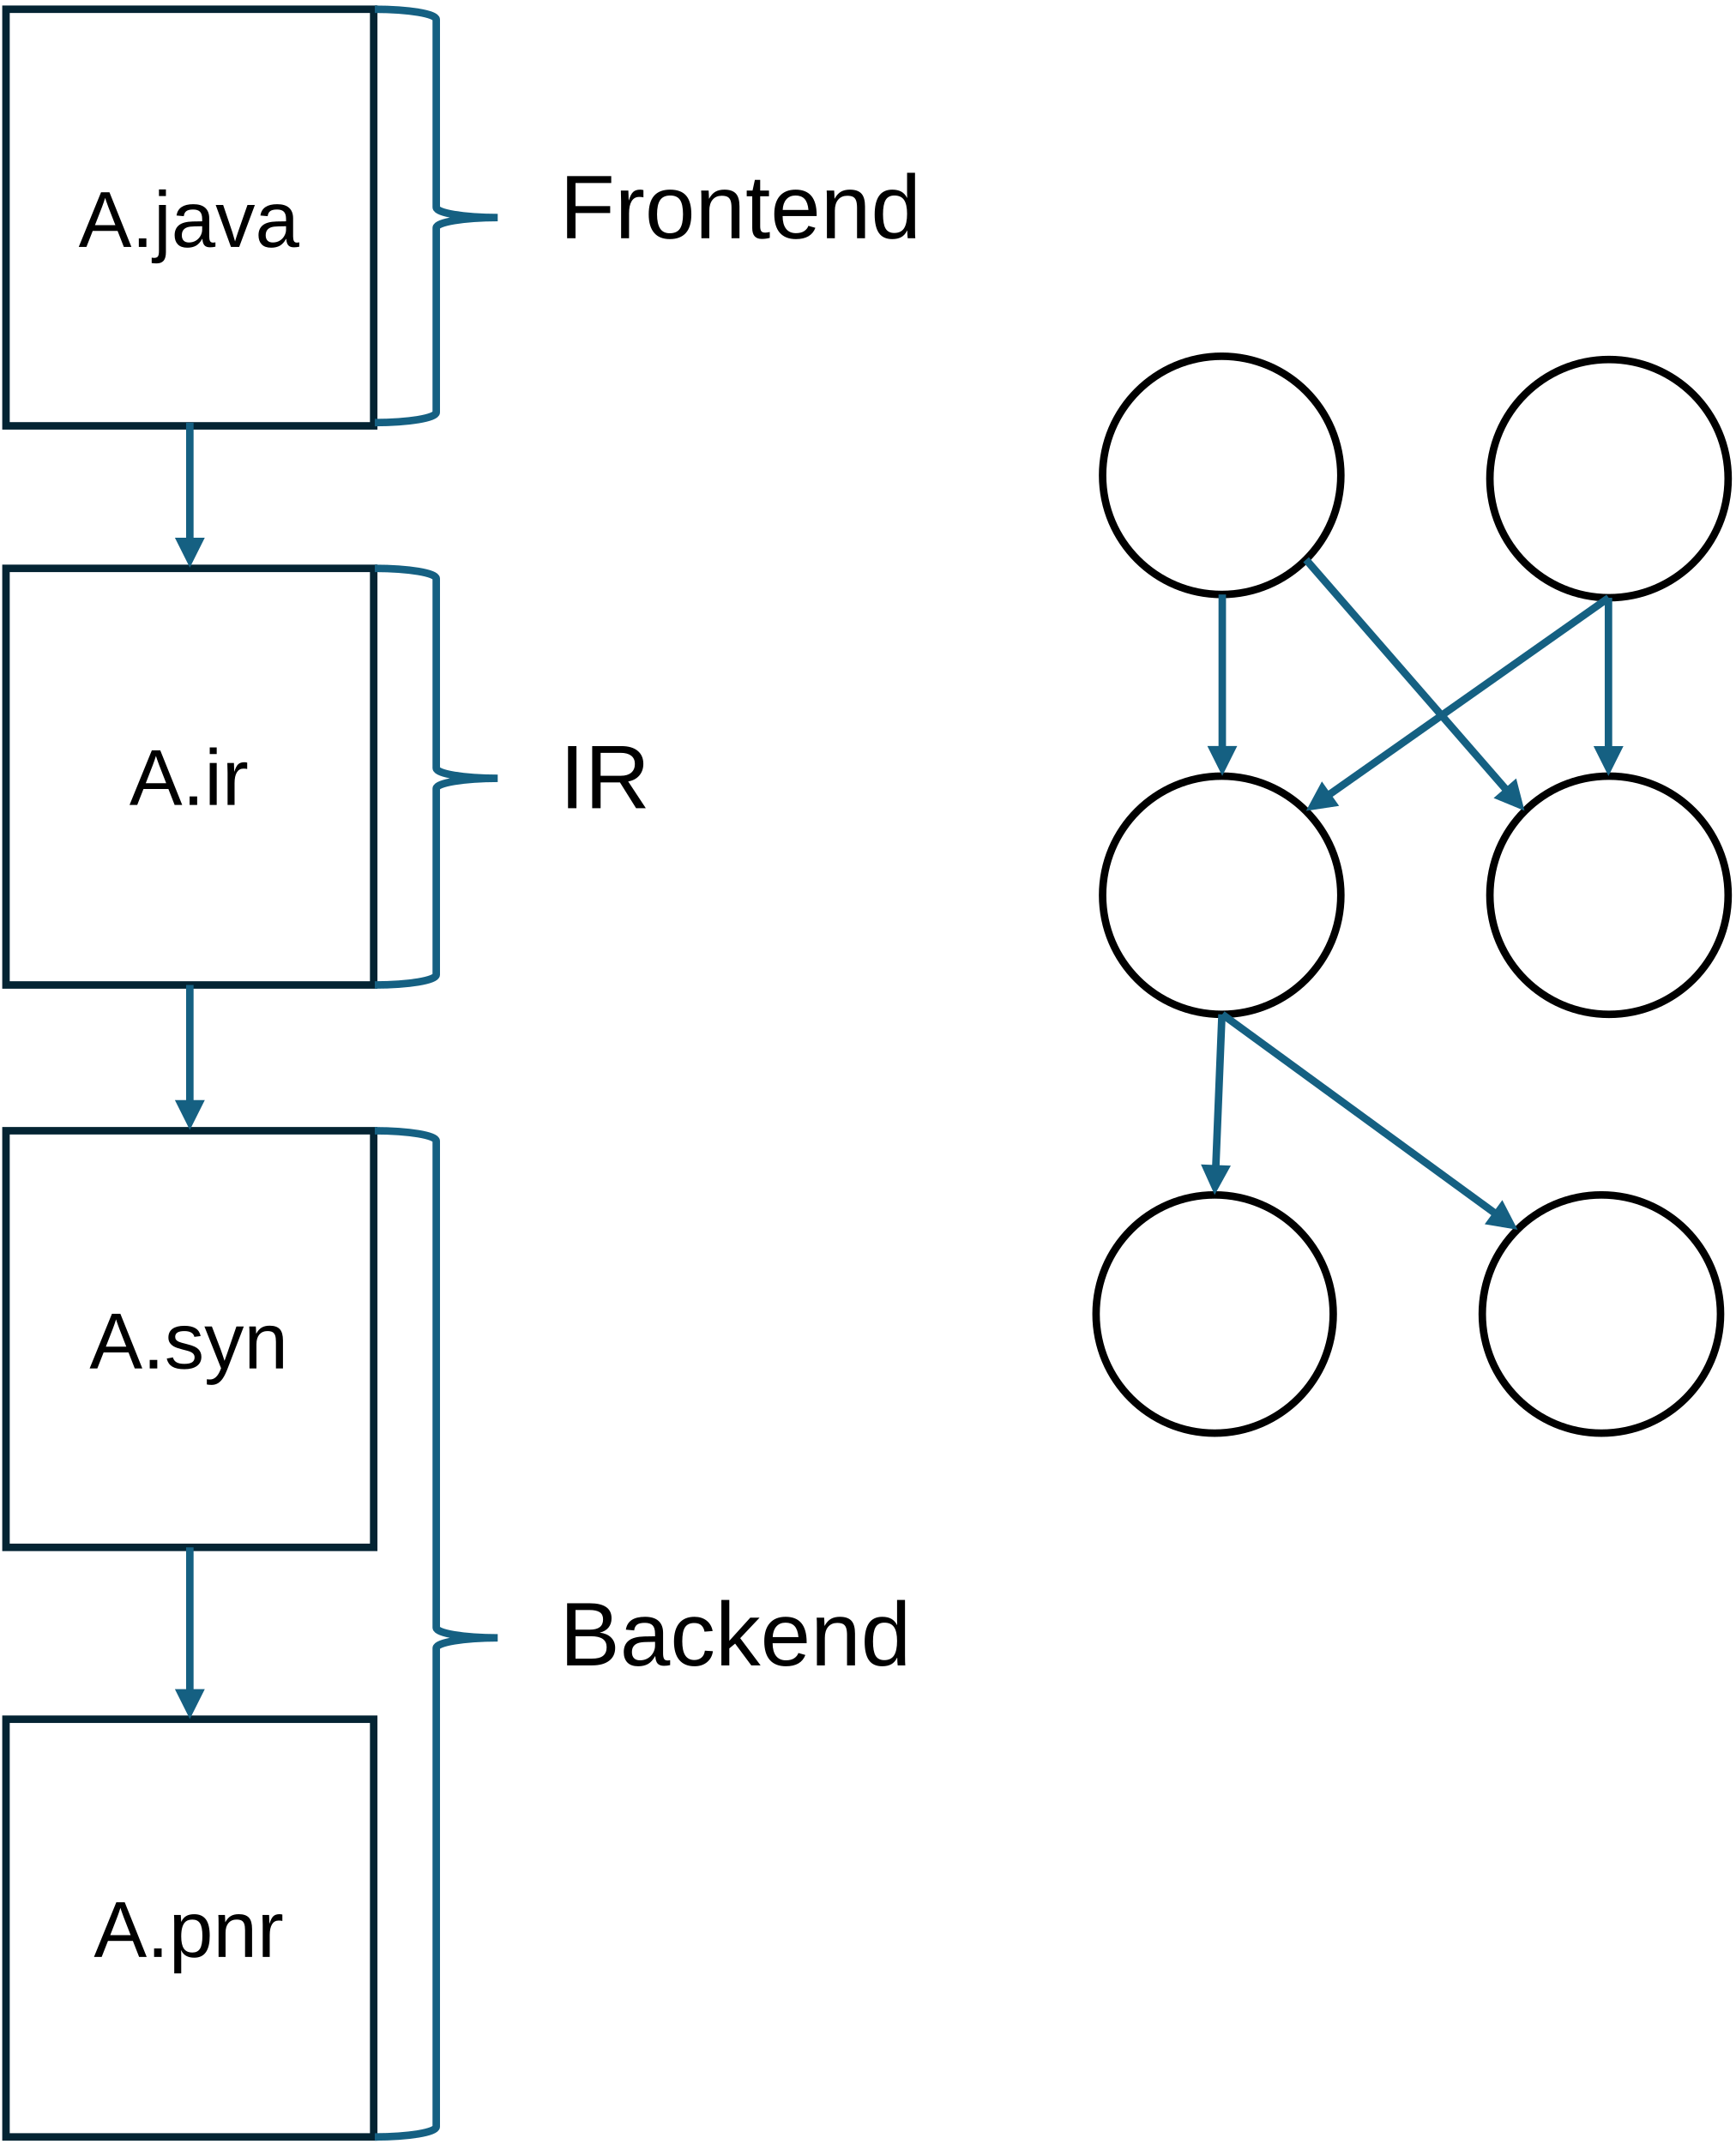
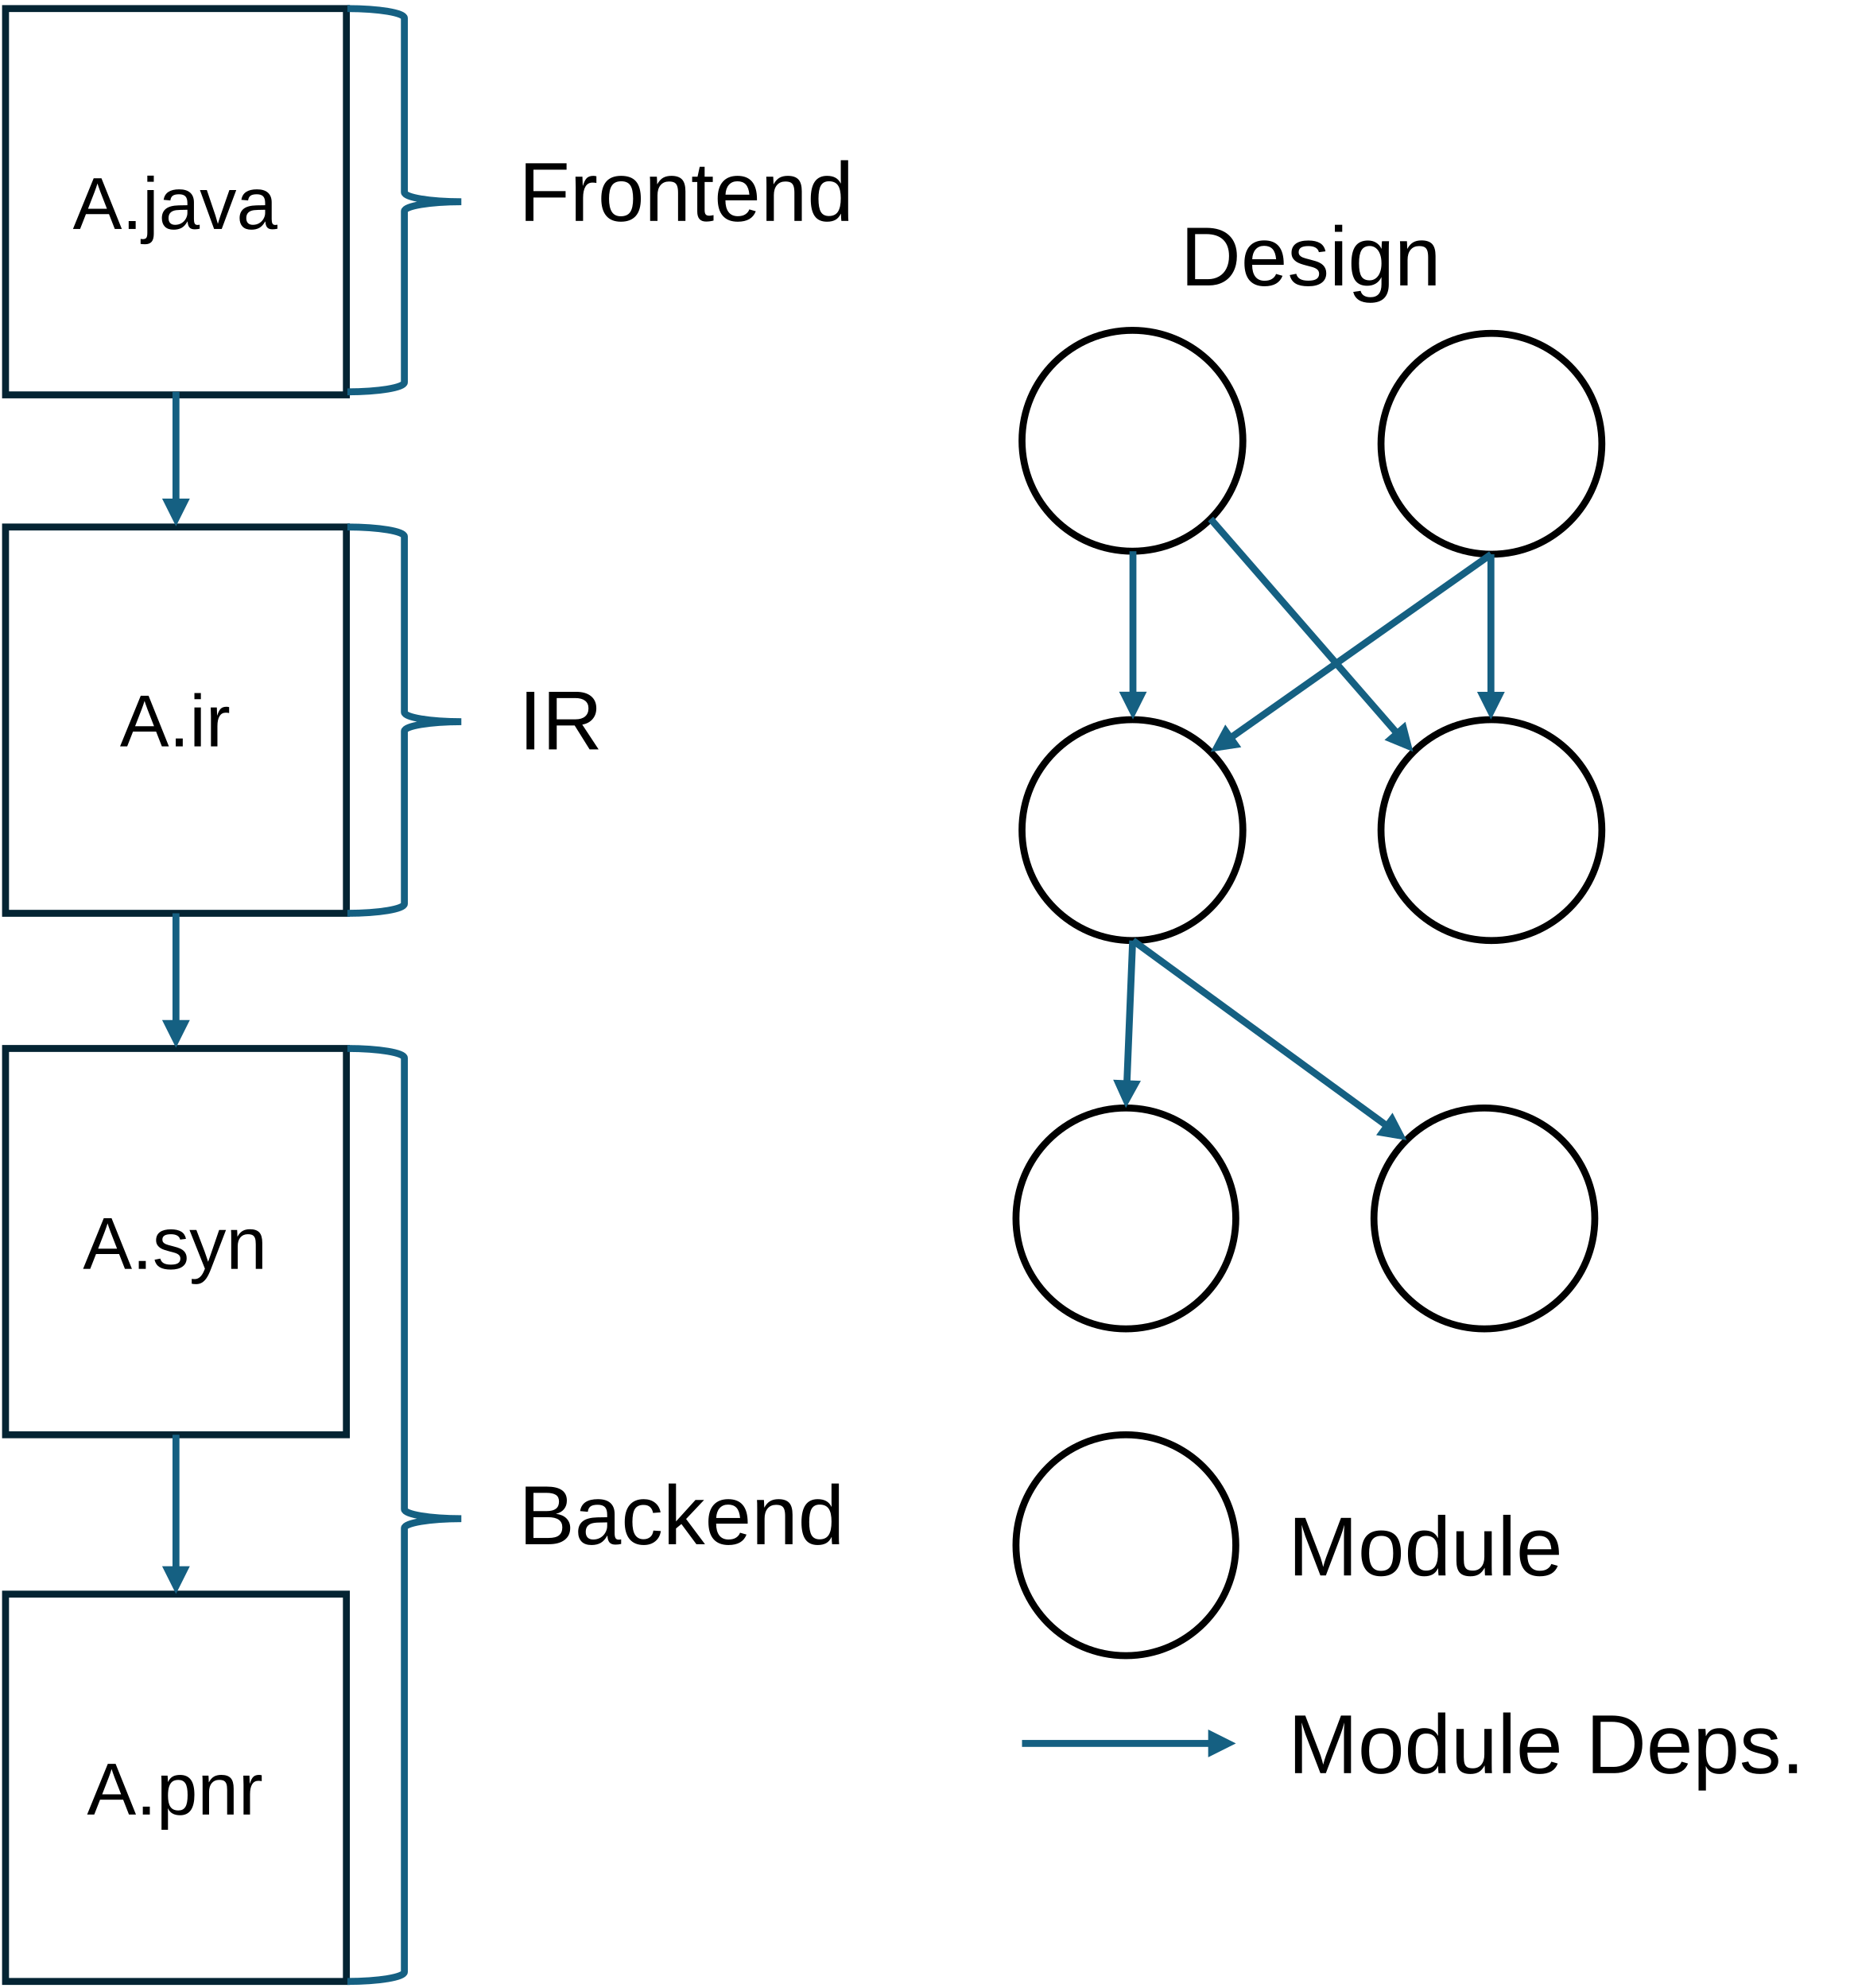
- <svg xmlns="http://www.w3.org/2000/svg" width="1595" height="1971" xml:space="preserve" overflow="hidden">
+ <svg xmlns="http://www.w3.org/2000/svg" width="1838" height="1971" xml:space="preserve" overflow="hidden">
  <g transform="translate(-366 -210)">
    <g>
      <rect x="371.5" y="218.5" width="338" height="383" stroke="#042433" stroke-width="6.875" stroke-linecap="butt" stroke-linejoin="miter" stroke-miterlimit="8" stroke-opacity="1" fill="none" />
      <text fill="#000000" fill-opacity="1" font-family="Arial,Arial_MSFontService,sans-serif" font-style="normal" font-variant="normal" font-weight="400" font-stretch="normal" font-size="73" text-anchor="start" direction="ltr" writing-mode="lr-tb" unicode-bidi="normal" text-decoration="none" transform="matrix(1 0 0 1 438.239 437)">A.java</text>
      <rect x="371.5" y="732.5" width="338" height="383" stroke="#042433" stroke-width="6.875" stroke-linecap="butt" stroke-linejoin="miter" stroke-miterlimit="8" stroke-opacity="1" fill="none" />
      <text fill="#000000" fill-opacity="1" font-family="Arial,Arial_MSFontService,sans-serif" font-style="normal" font-variant="normal" font-weight="400" font-stretch="normal" font-size="73" text-anchor="start" direction="ltr" writing-mode="lr-tb" unicode-bidi="normal" text-decoration="none" transform="matrix(1 0 0 1 484.932 950)">A.ir</text>
      <rect x="371.5" y="1249.5" width="338" height="383" stroke="#042433" stroke-width="6.875" stroke-linecap="butt" stroke-linejoin="miter" stroke-miterlimit="8" stroke-opacity="1" fill="none" />
      <text fill="#000000" fill-opacity="1" font-family="Arial,Arial_MSFontService,sans-serif" font-style="normal" font-variant="normal" font-weight="400" font-stretch="normal" font-size="73" text-anchor="start" direction="ltr" writing-mode="lr-tb" unicode-bidi="normal" text-decoration="none" transform="matrix(1 0 0 1 448.265 1468)">A.syn</text>
      <path d="M543.937 598.5 543.938 708.899 537.063 708.899 537.062 598.5ZM554.25 704.315 540.5 731.815 526.75 704.315Z" fill="#156082" fill-rule="nonzero" fill-opacity="1" />
      <path d="M543.937 1115.5 543.938 1225.9 537.063 1225.9 537.062 1115.5ZM554.25 1221.32 540.5 1248.82 526.75 1221.32Z" fill="#156082" fill-rule="nonzero" fill-opacity="1" />
      <rect x="371.5" y="1790.5" width="338" height="384" stroke="#042433" stroke-width="6.875" stroke-linecap="butt" stroke-linejoin="miter" stroke-miterlimit="8" stroke-opacity="1" fill="none" />
      <text fill="#000000" fill-opacity="1" font-family="Arial,Arial_MSFontService,sans-serif" font-style="normal" font-variant="normal" font-weight="400" font-stretch="normal" font-size="73" text-anchor="start" direction="ltr" writing-mode="lr-tb" unicode-bidi="normal" text-decoration="none" transform="matrix(1 0 0 1 452.275 2009)">A.pnr</text>
      <path d="M543.937 1632.5 543.938 1767.41 537.063 1767.41 537.062 1632.5ZM554.25 1762.83 540.5 1790.33 526.75 1762.83Z" fill="#156082" fill-rule="nonzero" fill-opacity="1" />
      <path d="M710.5 218.5C741.704 218.5 767 222.716 767 227.917L767 400.596C767 405.797 792.296 410.013 823.5 410.013 792.296 410.013 767 414.229 767 419.429L767 589.083C767 594.284 741.704 598.5 710.5 598.5" stroke="#156082" stroke-width="6.875" stroke-linecap="butt" stroke-linejoin="miter" stroke-miterlimit="8" stroke-opacity="1" fill="none" fill-rule="evenodd" />
      <text fill="#000000" fill-opacity="1" font-family="Arial,Arial_MSFontService,sans-serif" font-style="normal" font-variant="normal" font-weight="400" font-stretch="normal" font-size="83" text-anchor="start" direction="ltr" writing-mode="lr-tb" unicode-bidi="normal" text-decoration="none" transform="matrix(1 0 0 1 880.467 1741)">Backend</text>
      <path d="M710.5 732.5C741.704 732.5 767 736.716 767 741.916L767 916.108C767 921.308 792.296 925.524 823.5 925.524 792.296 925.524 767 929.74 767 934.94L767 1106.08C767 1111.28 741.704 1115.5 710.5 1115.5" stroke="#156082" stroke-width="6.875" stroke-linecap="butt" stroke-linejoin="miter" stroke-miterlimit="8" stroke-opacity="1" fill="none" fill-rule="evenodd" />
      <text fill="#000000" fill-opacity="1" font-family="Arial,Arial_MSFontService,sans-serif" font-style="normal" font-variant="normal" font-weight="400" font-stretch="normal" font-size="83" text-anchor="start" direction="ltr" writing-mode="lr-tb" unicode-bidi="normal" text-decoration="none" transform="matrix(1 0 0 1 880.467 953)">IR</text>
      <path d="M710.5 1249.5C741.704 1249.5 767.001 1253.72 767.001 1258.92L767.001 1706.27C767.001 1711.47 792.297 1715.68 823.501 1715.68 792.297 1715.68 767.001 1719.9 767.001 1725.1L767.001 2165.08C767.001 2170.28 741.704 2174.5 710.5 2174.5" stroke="#156082" stroke-width="6.875" stroke-linecap="butt" stroke-linejoin="miter" stroke-miterlimit="8" stroke-opacity="1" fill="none" fill-rule="evenodd" />
      <text fill="#000000" fill-opacity="1" font-family="Arial,Arial_MSFontService,sans-serif" font-style="normal" font-variant="normal" font-weight="400" font-stretch="normal" font-size="83" text-anchor="start" direction="ltr" writing-mode="lr-tb" unicode-bidi="normal" text-decoration="none" transform="matrix(1 0 0 1 880.467 429)">Frontend</text>
      <path d="M1379.5 647C1379.5 586.525 1428.52 537.5 1489 537.5 1549.48 537.5 1598.5 586.525 1598.5 647 1598.5 707.475 1549.48 756.5 1489 756.5 1428.52 756.5 1379.5 707.475 1379.5 647Z" stroke="#000000" stroke-width="6.875" stroke-linecap="butt" stroke-linejoin="miter" stroke-miterlimit="8" stroke-opacity="1" fill="none" fill-rule="evenodd" />
      <path d="M1379.5 1033C1379.5 972.525 1428.52 923.5 1489 923.5 1549.48 923.5 1598.5 972.525 1598.5 1033 1598.5 1093.48 1549.48 1142.5 1489 1142.5 1428.52 1142.5 1379.5 1093.48 1379.5 1033Z" stroke="#000000" stroke-width="6.875" stroke-linecap="butt" stroke-linejoin="miter" stroke-miterlimit="8" stroke-opacity="1" fill="none" fill-rule="evenodd" />
      <path d="M1735.5 650C1735.5 589.525 1784.52 540.5 1845 540.5 1905.48 540.5 1954.5 589.525 1954.5 650 1954.5 710.475 1905.48 759.5 1845 759.5 1784.52 759.5 1735.5 710.475 1735.5 650Z" stroke="#000000" stroke-width="6.875" stroke-linecap="butt" stroke-linejoin="miter" stroke-miterlimit="8" stroke-opacity="1" fill="none" fill-rule="evenodd" />
      <path d="M1735.5 1033C1735.5 972.525 1784.52 923.5 1845 923.5 1905.48 923.5 1954.5 972.525 1954.5 1033 1954.5 1093.48 1905.48 1142.5 1845 1142.5 1784.52 1142.5 1735.5 1093.48 1735.5 1033Z" stroke="#000000" stroke-width="6.875" stroke-linecap="butt" stroke-linejoin="miter" stroke-miterlimit="8" stroke-opacity="1" fill="none" fill-rule="evenodd" />
      <path d="M1373.5 1418C1373.5 1357.52 1422.3 1308.5 1482.5 1308.5 1542.7 1308.5 1591.5 1357.52 1591.5 1418 1591.5 1478.48 1542.7 1527.5 1482.5 1527.5 1422.3 1527.5 1373.5 1478.48 1373.5 1418Z" stroke="#000000" stroke-width="6.875" stroke-linecap="butt" stroke-linejoin="miter" stroke-miterlimit="8" stroke-opacity="1" fill="none" fill-rule="evenodd" />
      <path d="M1728.5 1418C1728.5 1357.52 1777.52 1308.5 1838 1308.5 1898.47 1308.5 1947.5 1357.52 1947.5 1418 1947.5 1478.48 1898.47 1527.5 1838 1527.5 1777.52 1527.5 1728.5 1478.48 1728.5 1418Z" stroke="#000000" stroke-width="6.875" stroke-linecap="butt" stroke-linejoin="miter" stroke-miterlimit="8" stroke-opacity="1" fill="none" fill-rule="evenodd" />
      <path d="M1569.09 722.244 1754.92 935.828 1749.73 940.34 1563.91 726.756ZM1759.69 925.601 1767.37 955.373 1738.94 943.651Z" fill="#156082" fill-rule="nonzero" fill-opacity="1" />
      <path d="M1492.94 756.5 1492.94 900.37 1486.06 900.37 1486.06 756.5ZM1503.25 895.786 1489.5 923.287 1475.75 895.787Z" fill="#156082" fill-rule="nonzero" fill-opacity="1" />
      <path d="M1.979-2.81 261.469 179.957 257.51 185.578-1.979 2.81ZM263.66 168.886 278.225 195.963 247.824 191.369Z" fill="#156082" fill-rule="nonzero" fill-opacity="1" transform="matrix(-1 0 0 1 1844.72 759.5)" />
      <path d="M3.438-7.56812e-06 3.438 141.004-3.437 141.004-3.438 7.56812e-06ZM13.75 136.42 0 163.92-13.75 136.42Z" fill="#156082" fill-rule="nonzero" fill-opacity="1" transform="matrix(-1 0 0 1 1844.5 759.5)" />
      <path d="M3.435-0.139 9.21 142.959 2.34 143.237-3.435 0.139ZM19.329 137.964 6.699 165.996-8.149 139.073Z" fill="#156082" fill-rule="nonzero" fill-opacity="1" transform="matrix(-1 0 0 1 1489.2 1142.5)" />
      <path d="M1491.53 1139.72 1744.54 1324.26 1740.48 1329.81 1487.47 1145.28ZM1746.91 1313.23 1761.03 1340.54 1730.7 1335.44Z" fill="#156082" fill-rule="nonzero" fill-opacity="1" />
+       <path d="M1373.5 1742C1373.5 1681.52 1422.3 1632.5 1482.5 1632.5 1542.7 1632.5 1591.5 1681.52 1591.5 1742 1591.5 1802.48 1542.7 1851.5 1482.5 1851.5 1422.3 1851.5 1373.5 1802.48 1373.5 1742Z" stroke="#000000" stroke-width="6.875" stroke-linecap="butt" stroke-linejoin="miter" stroke-miterlimit="8" stroke-opacity="1" fill="none" fill-rule="evenodd" />
+       <text fill="#000000" fill-opacity="1" font-family="Arial,Arial_MSFontService,sans-serif" font-style="normal" font-variant="normal" font-weight="400" font-stretch="normal" font-size="83" text-anchor="start" direction="ltr" writing-mode="lr-tb" unicode-bidi="normal" text-decoration="none" transform="matrix(1 0 0 1 1643.42 1772)">Module</text>
+       <path d="M1379.5 1935.06 1568.69 1935.06 1568.69 1941.94 1379.5 1941.94ZM1564.1 1924.75 1591.6 1938.5 1564.1 1952.25Z" fill="#156082" fill-rule="nonzero" fill-opacity="1" />
+       <text fill="#000000" fill-opacity="1" font-family="Arial,Arial_MSFontService,sans-serif" font-style="normal" font-variant="normal" font-weight="400" font-stretch="normal" font-size="83" text-anchor="start" direction="ltr" writing-mode="lr-tb" unicode-bidi="normal" text-decoration="none" transform="matrix(1 0 0 1 1643.42 1968)">Module Deps.</text>
+       <text fill="#000000" fill-opacity="1" font-family="Arial,Arial_MSFontService,sans-serif" font-style="normal" font-variant="normal" font-weight="400" font-stretch="normal" font-size="83" text-anchor="start" direction="ltr" writing-mode="lr-tb" unicode-bidi="normal" text-decoration="none" transform="matrix(1 0 0 1 1536.6 493)">Design</text>
    </g>
  </g>
</svg>
